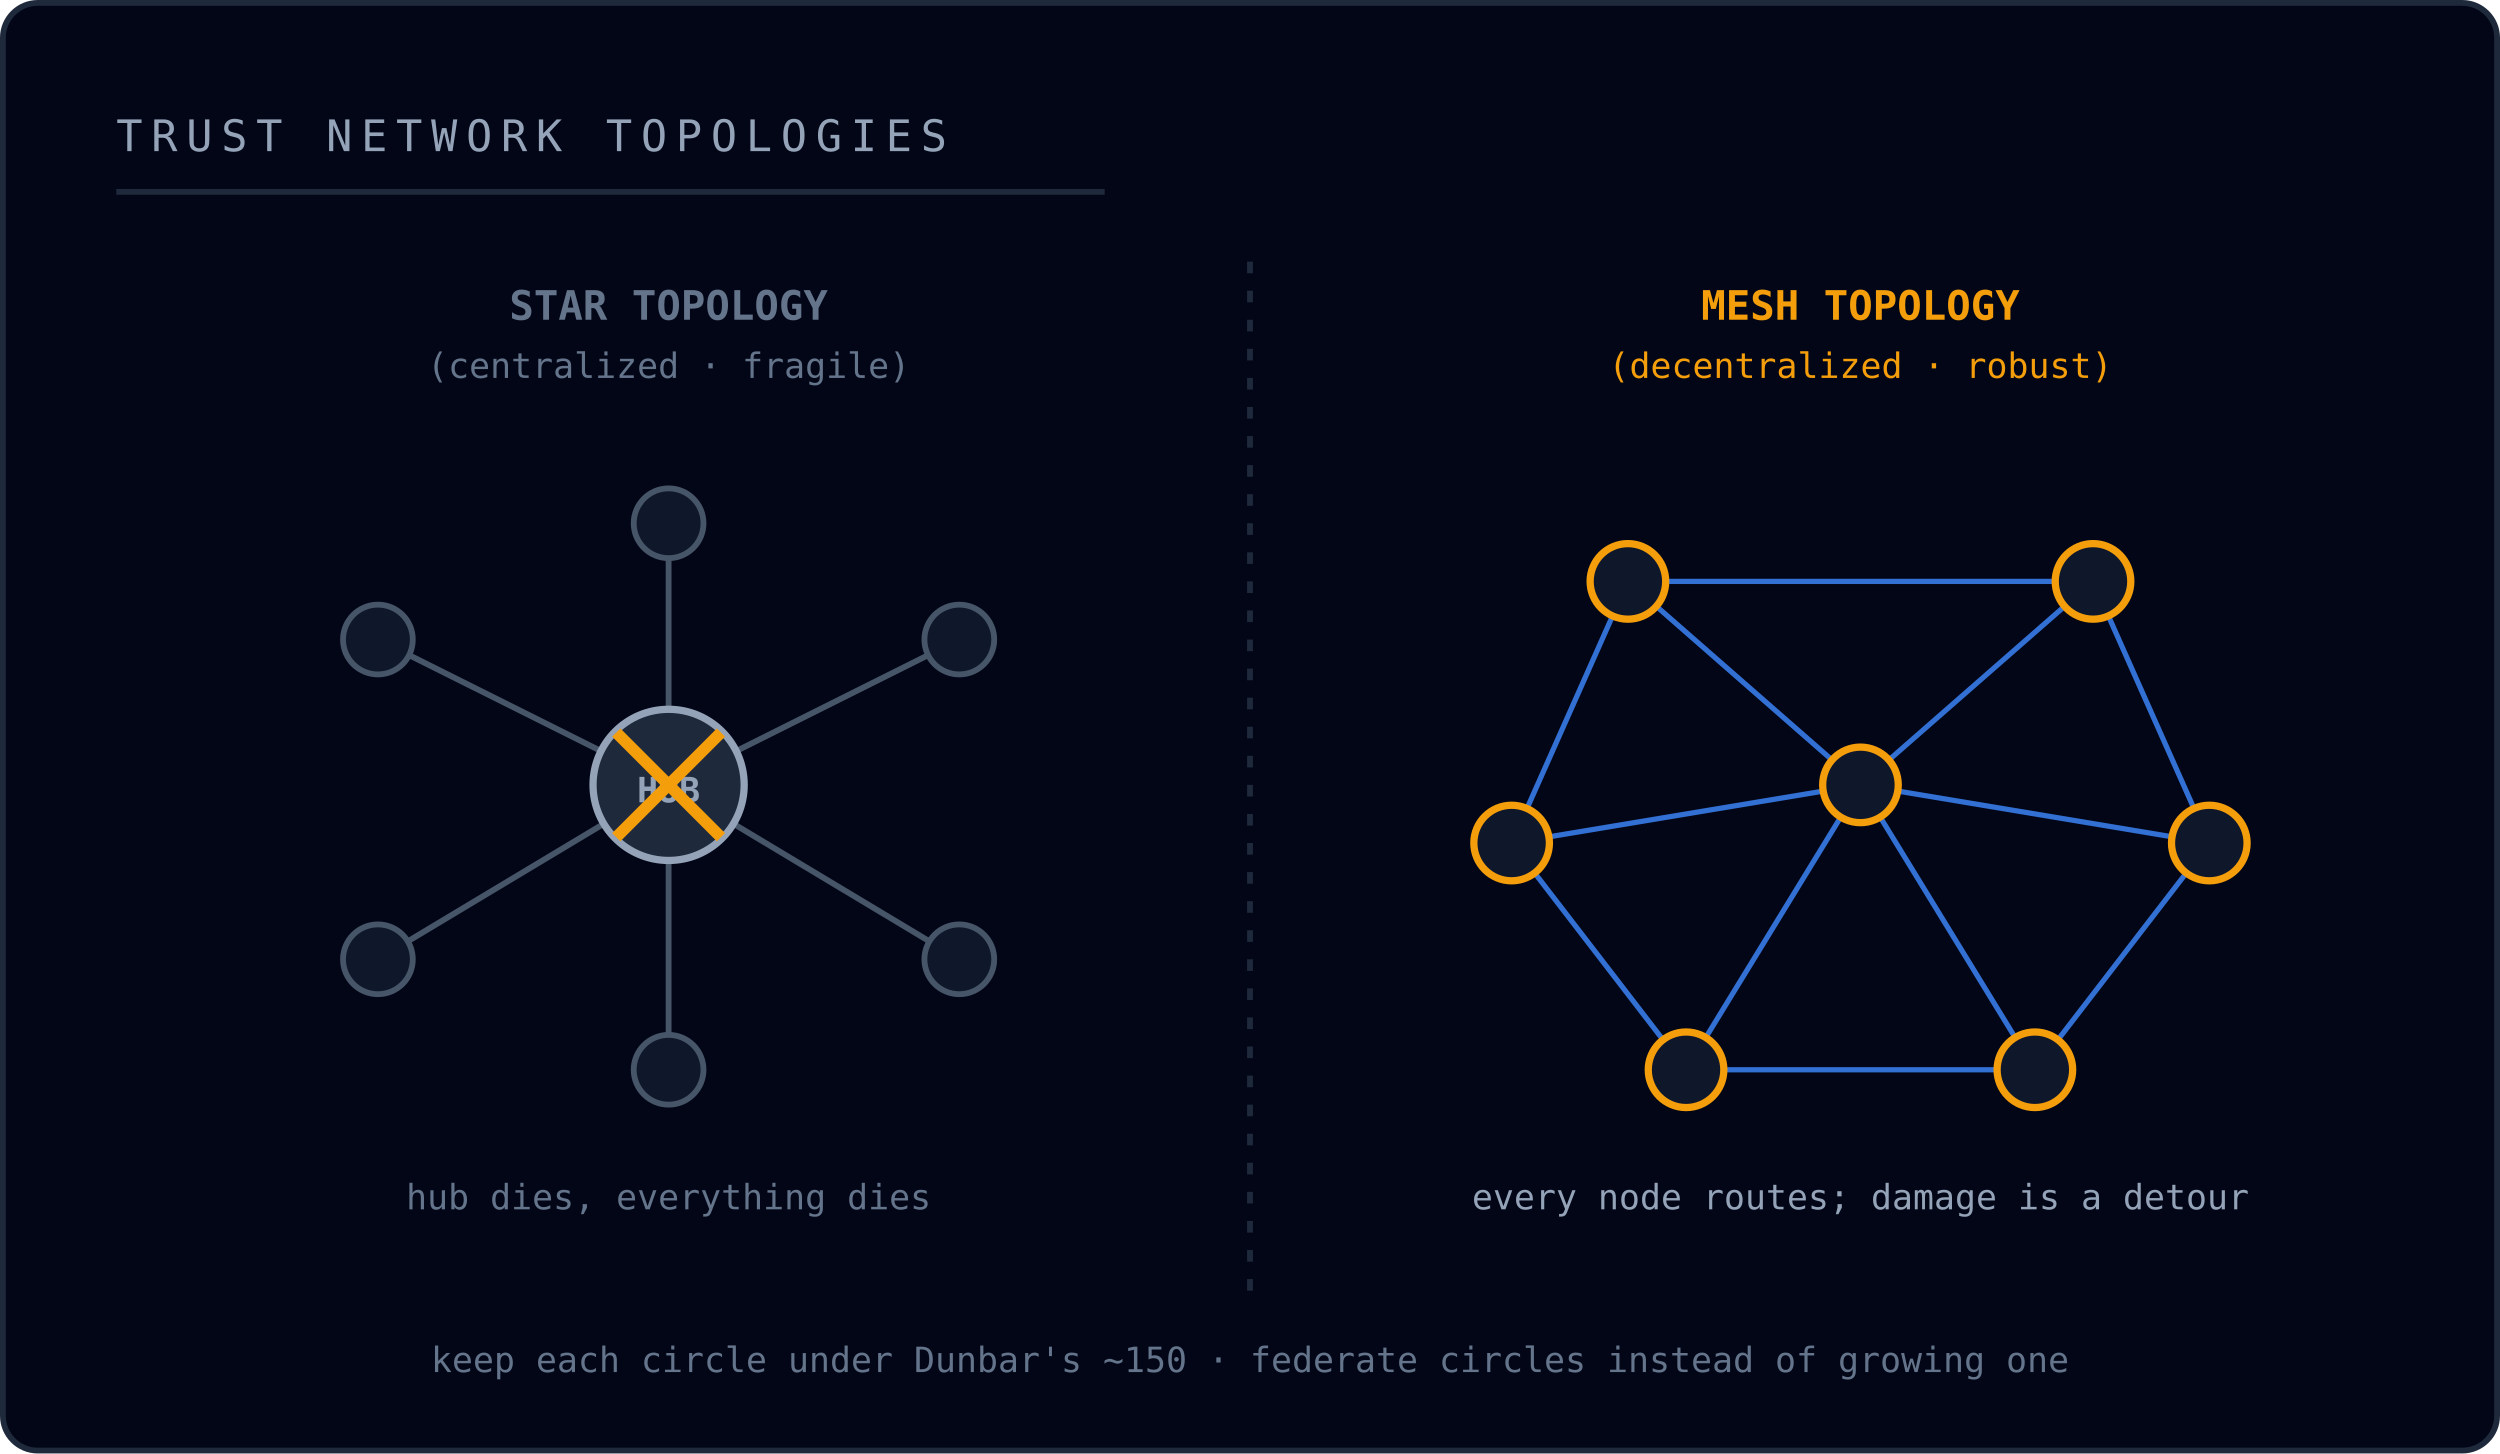
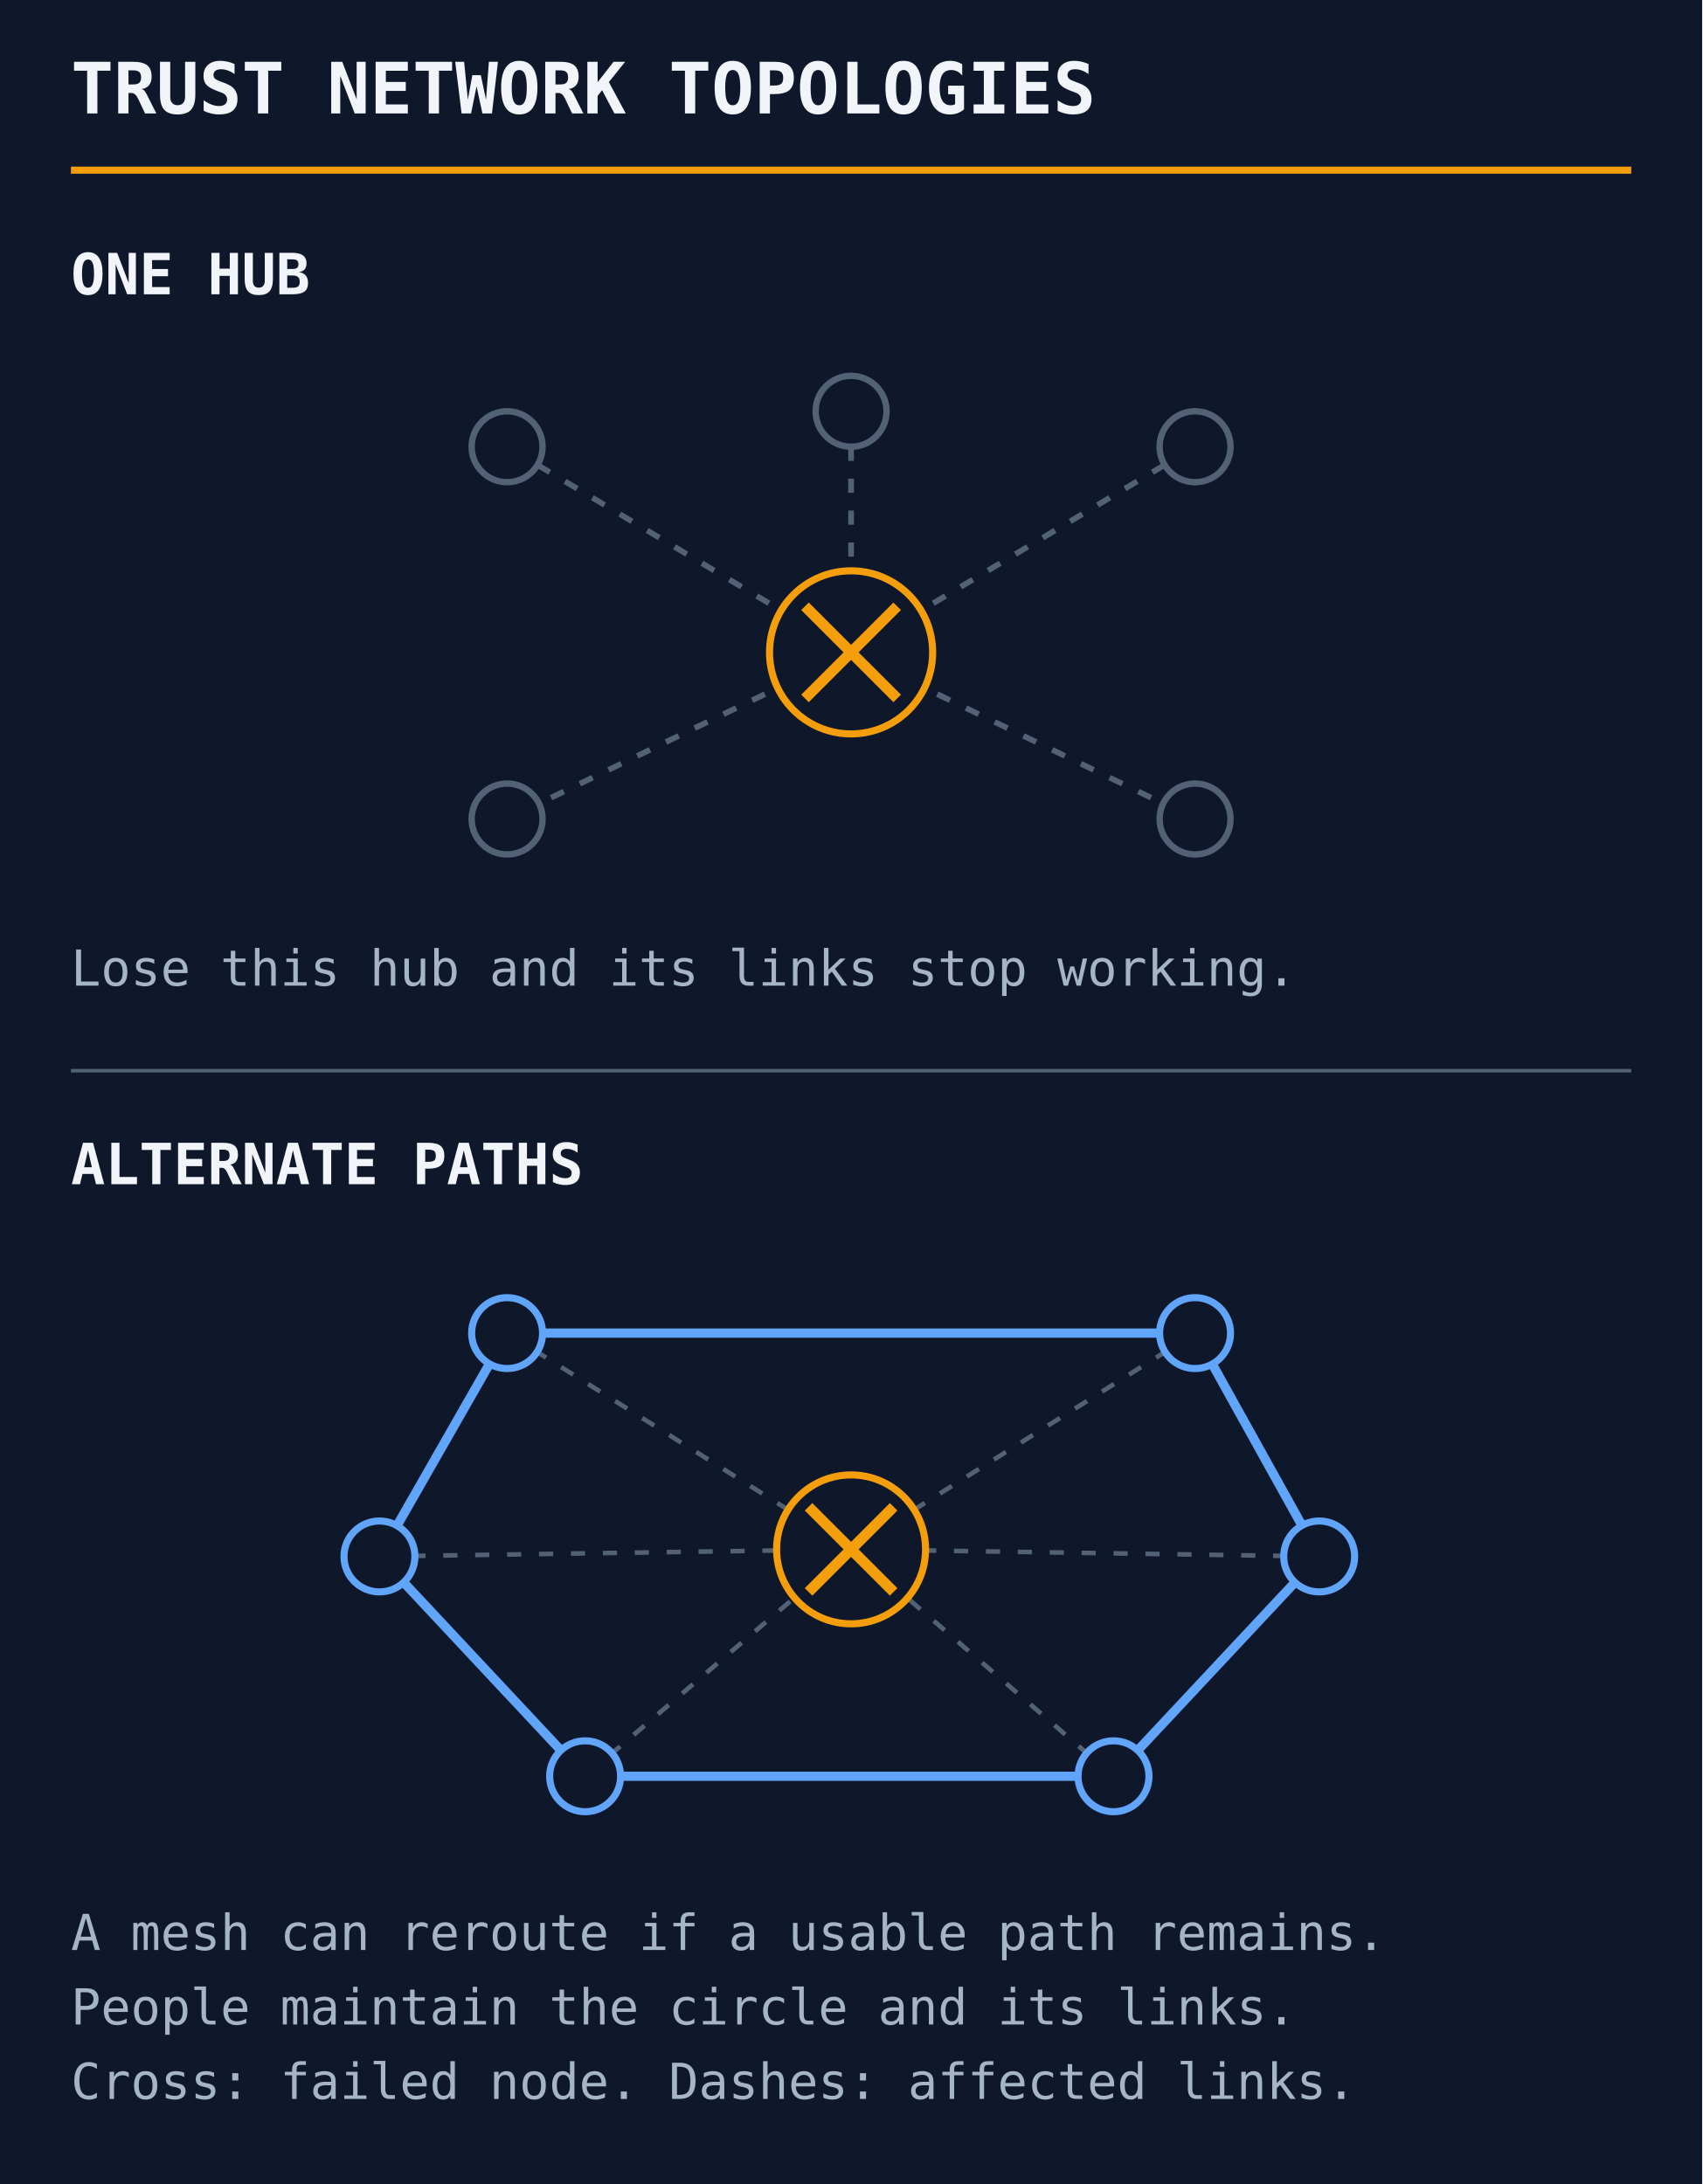
- <svg xmlns="http://www.w3.org/2000/svg" viewBox="0 0 860 500" font-family="'JetBrains Mono','SFMono-Regular',Menlo,Consolas,monospace">
-   <rect x="1" y="1" width="858" height="498" rx="12" fill="#020617" stroke="#1e293b" stroke-width="2" />
-   <text x="40" y="52" font-size="15" letter-spacing="3" fill="#94a3b8">TRUST NETWORK TOPOLOGIES</text>
-   <line x1="40" y1="66" x2="380" y2="66" stroke="#1e293b" stroke-width="2" />
-   <line x1="430" y1="90" x2="430" y2="450" stroke="#1e293b" stroke-width="2" stroke-dasharray="4 6" />
-   <text x="230" y="110" font-size="14" font-weight="600" fill="#64748b" text-anchor="middle">STAR TOPOLOGY</text>
-   <text x="230" y="130" font-size="12" fill="#64748b" text-anchor="middle">(centralized · fragile)</text>
-   <g stroke="#475569" stroke-width="2">
-     <line x1="230" y1="270" x2="230" y2="180" />
-     <line x1="230" y1="270" x2="130" y2="220" />
-     <line x1="230" y1="270" x2="330" y2="220" />
-     <line x1="230" y1="270" x2="130" y2="330" />
-     <line x1="230" y1="270" x2="330" y2="330" />
-     <line x1="230" y1="270" x2="230" y2="368" />
-   </g>
-   <circle cx="230" cy="270" r="26" fill="#1e293b" stroke="#94a3b8" stroke-width="2.5" />
-   <text x="230" y="276" font-size="12" font-weight="600" fill="#94a3b8" text-anchor="middle">HUB</text>
-   <g stroke="#f59e0b" stroke-width="4">
-     <line x1="212" y1="252" x2="248" y2="288" />
-     <line x1="248" y1="252" x2="212" y2="288" />
-   </g>
-   <g fill="#0f172a" stroke="#475569" stroke-width="2">
-     <circle cx="230" cy="180" r="12" />
-     <circle cx="130" cy="220" r="12" />
-     <circle cx="330" cy="220" r="12" />
-     <circle cx="130" cy="330" r="12" />
-     <circle cx="330" cy="330" r="12" />
-     <circle cx="230" cy="368" r="12" />
-   </g>
-   <text x="230" y="416" font-size="12" fill="#64748b" text-anchor="middle">hub dies, everything dies</text>
-   <text x="640" y="110" font-size="14" font-weight="600" fill="#f59e0b" text-anchor="middle">MESH TOPOLOGY</text>
-   <text x="640" y="130" font-size="12" fill="#f59e0b" text-anchor="middle">(decentralized · robust)</text>
-   <g stroke="#3b82f6" stroke-width="1.8" opacity="0.85">
-     <line x1="560" y1="200" x2="720" y2="200" />
-     <line x1="560" y1="200" x2="520" y2="290" />
-     <line x1="560" y1="200" x2="640" y2="270" />
-     <line x1="720" y1="200" x2="640" y2="270" />
-     <line x1="720" y1="200" x2="760" y2="290" />
-     <line x1="520" y1="290" x2="640" y2="270" />
-     <line x1="760" y1="290" x2="640" y2="270" />
-     <line x1="520" y1="290" x2="580" y2="368" />
-     <line x1="760" y1="290" x2="700" y2="368" />
-     <line x1="580" y1="368" x2="700" y2="368" />
-     <line x1="640" y1="270" x2="580" y2="368" />
-     <line x1="640" y1="270" x2="700" y2="368" />
-   </g>
-   <g fill="#0f172a" stroke="#f59e0b" stroke-width="2.5">
-     <circle cx="560" cy="200" r="13" />
-     <circle cx="720" cy="200" r="13" />
-     <circle cx="520" cy="290" r="13" />
-     <circle cx="640" cy="270" r="13" />
-     <circle cx="760" cy="290" r="13" />
-     <circle cx="580" cy="368" r="13" />
-     <circle cx="700" cy="368" r="13" />
-   </g>
-   <text x="640" y="416" font-size="12" fill="#94a3b8" text-anchor="middle">every node routes; damage is a detour</text>
-   <text x="430" y="472" font-size="12" fill="#64748b" text-anchor="middle">keep each circle under Dunbar's ~150 · federate circles instead of growing one</text>
+ <svg xmlns="http://www.w3.org/2000/svg" viewBox="0 0 480 616" role="img" aria-labelledby="title desc" font-family="JetBrains Mono, monospace">
+   <rect x="0" y="0" width="480" height="616" fill="#0f172a" stroke="none" stroke-width="1" />
+   <text x="20" y="32" font-size="20" fill="#f1f5f9" text-anchor="start" font-weight="600">TRUST NETWORK TOPOLOGIES</text>
+   <path d="M20 48L460 48" fill="none" stroke="#f59e0b" stroke-width="2" stroke-linejoin="round" stroke-linecap="butt" />
+   <text x="20" y="83" font-size="16" fill="#f1f5f9" text-anchor="start" font-weight="600">ONE HUB</text>
+   <path d="M240 184L143 126" fill="none" stroke="#526176" stroke-width="1.6" stroke-linejoin="round" stroke-linecap="butt" stroke-dasharray="4 5" />
+   <path d="M240 184L240 116" fill="none" stroke="#526176" stroke-width="1.6" stroke-linejoin="round" stroke-linecap="butt" stroke-dasharray="4 5" />
+   <path d="M240 184L337 126" fill="none" stroke="#526176" stroke-width="1.6" stroke-linejoin="round" stroke-linecap="butt" stroke-dasharray="4 5" />
+   <path d="M240 184L143 231" fill="none" stroke="#526176" stroke-width="1.6" stroke-linejoin="round" stroke-linecap="butt" stroke-dasharray="4 5" />
+   <path d="M240 184L337 231" fill="none" stroke="#526176" stroke-width="1.6" stroke-linejoin="round" stroke-linecap="butt" stroke-dasharray="4 5" />
+   <circle cx="143" cy="126" r="10" fill="#0f172a" stroke="#526176" stroke-width="1.8" />
+   <circle cx="240" cy="116" r="10" fill="#0f172a" stroke="#526176" stroke-width="1.8" />
+   <circle cx="337" cy="126" r="10" fill="#0f172a" stroke="#526176" stroke-width="1.8" />
+   <circle cx="143" cy="231" r="10" fill="#0f172a" stroke="#526176" stroke-width="1.8" />
+   <circle cx="337" cy="231" r="10" fill="#0f172a" stroke="#526176" stroke-width="1.8" />
+   <circle cx="240" cy="184" r="23" fill="#0f172a" stroke="#f59e0b" stroke-width="2" />
+   <path d="M227 171L253 197M253 171L227 197" fill="none" stroke="#f59e0b" stroke-width="3" stroke-linejoin="round" stroke-linecap="butt" />
+   <text x="20" y="278" font-size="14" fill="#a6b4c8" text-anchor="start" font-weight="400">Lose this hub and its links stop working.</text>
+   <path d="M20 302L460 302" fill="none" stroke="#526176" stroke-width="1" stroke-linejoin="round" stroke-linecap="butt" />
+   <text x="20" y="334" font-size="16" fill="#f1f5f9" text-anchor="start" font-weight="600">ALTERNATE PATHS</text>
+   <path d="M143 376L337 376" fill="none" stroke="#60a5fa" stroke-width="2.6" stroke-linejoin="round" stroke-linecap="butt" />
+   <path d="M143 376L240 437" fill="none" stroke="#526176" stroke-width="1.3" stroke-linejoin="round" stroke-linecap="butt" stroke-dasharray="4 5" />
+   <path d="M337 376L372 439" fill="none" stroke="#60a5fa" stroke-width="2.6" stroke-linejoin="round" stroke-linecap="butt" />
+   <path d="M337 376L240 437" fill="none" stroke="#526176" stroke-width="1.3" stroke-linejoin="round" stroke-linecap="butt" stroke-dasharray="4 5" />
+   <path d="M372 439L314 501" fill="none" stroke="#60a5fa" stroke-width="2.6" stroke-linejoin="round" stroke-linecap="butt" />
+   <path d="M372 439L240 437" fill="none" stroke="#526176" stroke-width="1.3" stroke-linejoin="round" stroke-linecap="butt" stroke-dasharray="4 5" />
+   <path d="M314 501L165 501" fill="none" stroke="#60a5fa" stroke-width="2.6" stroke-linejoin="round" stroke-linecap="butt" />
+   <path d="M314 501L240 437" fill="none" stroke="#526176" stroke-width="1.3" stroke-linejoin="round" stroke-linecap="butt" stroke-dasharray="4 5" />
+   <path d="M165 501L107 439" fill="none" stroke="#60a5fa" stroke-width="2.6" stroke-linejoin="round" stroke-linecap="butt" />
+   <path d="M165 501L240 437" fill="none" stroke="#526176" stroke-width="1.3" stroke-linejoin="round" stroke-linecap="butt" stroke-dasharray="4 5" />
+   <path d="M107 439L143 376" fill="none" stroke="#60a5fa" stroke-width="2.6" stroke-linejoin="round" stroke-linecap="butt" />
+   <path d="M107 439L240 437" fill="none" stroke="#526176" stroke-width="1.3" stroke-linejoin="round" stroke-linecap="butt" stroke-dasharray="4 5" />
+   <circle cx="143" cy="376" r="10" fill="#0f172a" stroke="#60a5fa" stroke-width="2" />
+   <circle cx="337" cy="376" r="10" fill="#0f172a" stroke="#60a5fa" stroke-width="2" />
+   <circle cx="372" cy="439" r="10" fill="#0f172a" stroke="#60a5fa" stroke-width="2" />
+   <circle cx="314" cy="501" r="10" fill="#0f172a" stroke="#60a5fa" stroke-width="2" />
+   <circle cx="165" cy="501" r="10" fill="#0f172a" stroke="#60a5fa" stroke-width="2" />
+   <circle cx="107" cy="439" r="10" fill="#0f172a" stroke="#60a5fa" stroke-width="2" />
+   <circle cx="240" cy="437" r="21" fill="#0f172a" stroke="#f59e0b" stroke-width="2" />
+   <path d="M228 425L252 449M252 425L228 449" fill="none" stroke="#f59e0b" stroke-width="3" stroke-linejoin="round" stroke-linecap="butt" />
+   <text x="20" y="550" font-size="14" fill="#a6b4c8" text-anchor="start" font-weight="400">A mesh can reroute if a usable path remains.</text>
+   <text x="20" y="571" font-size="14" fill="#a6b4c8" text-anchor="start" font-weight="400">People maintain the circle and its links.</text>
+   <text x="20" y="592" font-size="14" fill="#a6b4c8" text-anchor="start" font-weight="400">Cross: failed node. Dashes: affected links.</text>
</svg>
